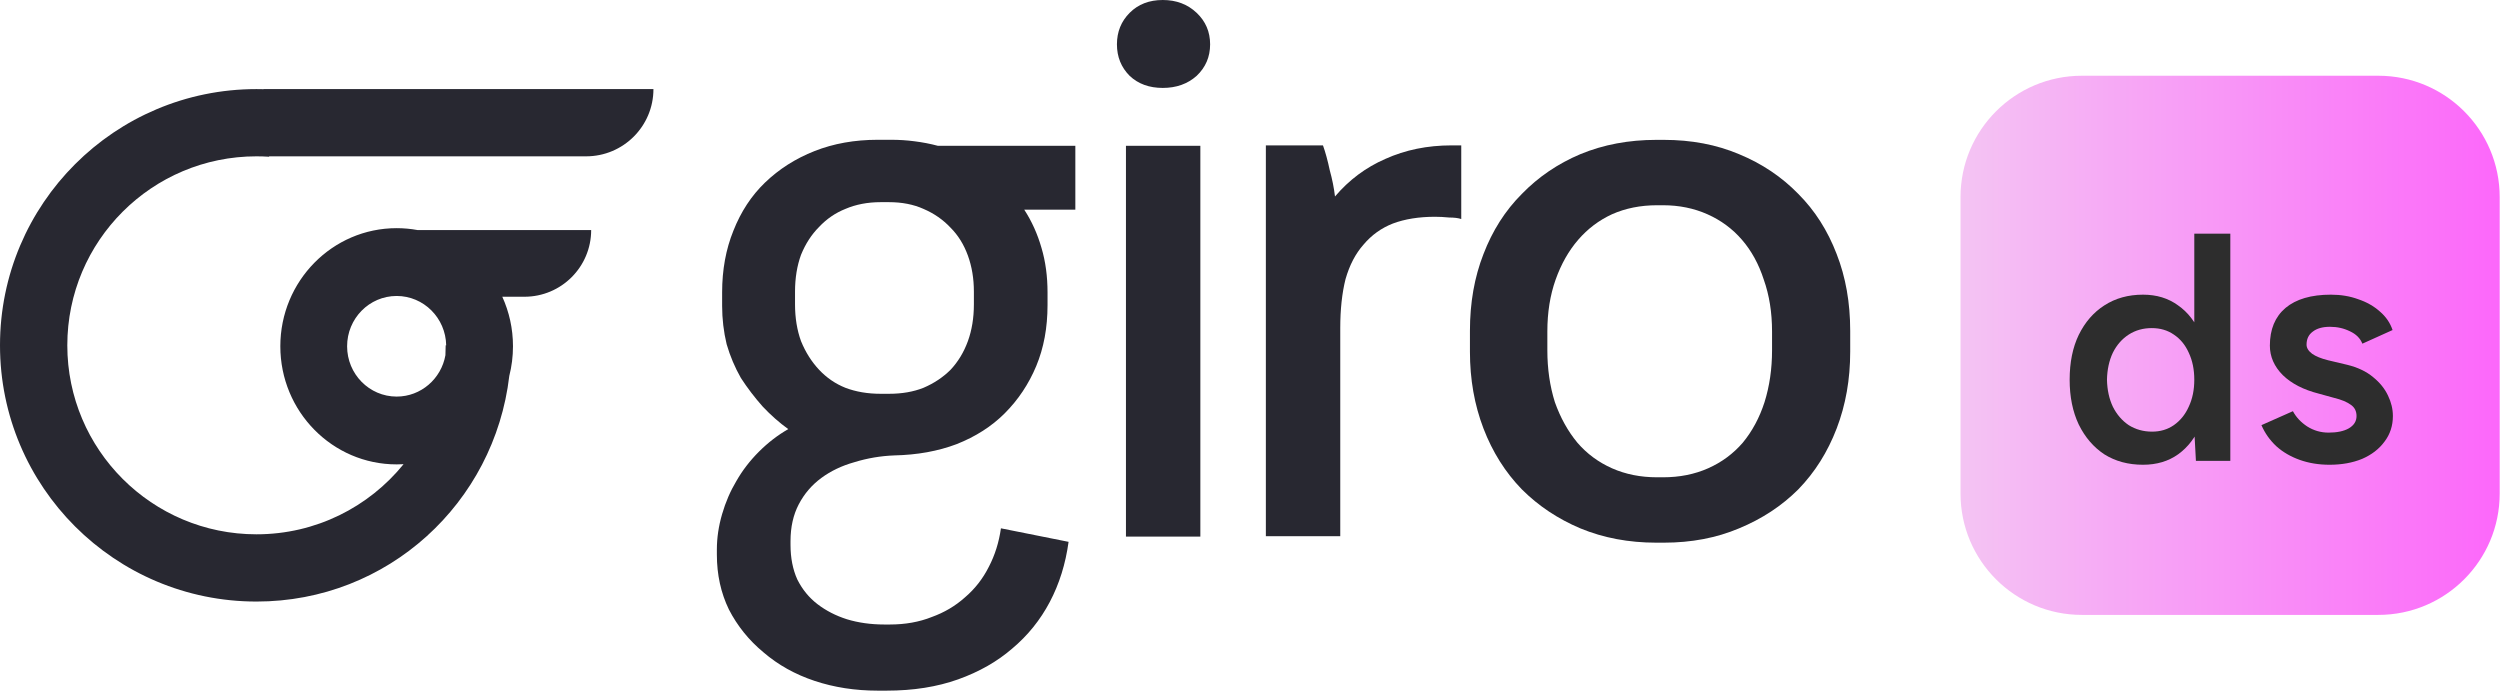
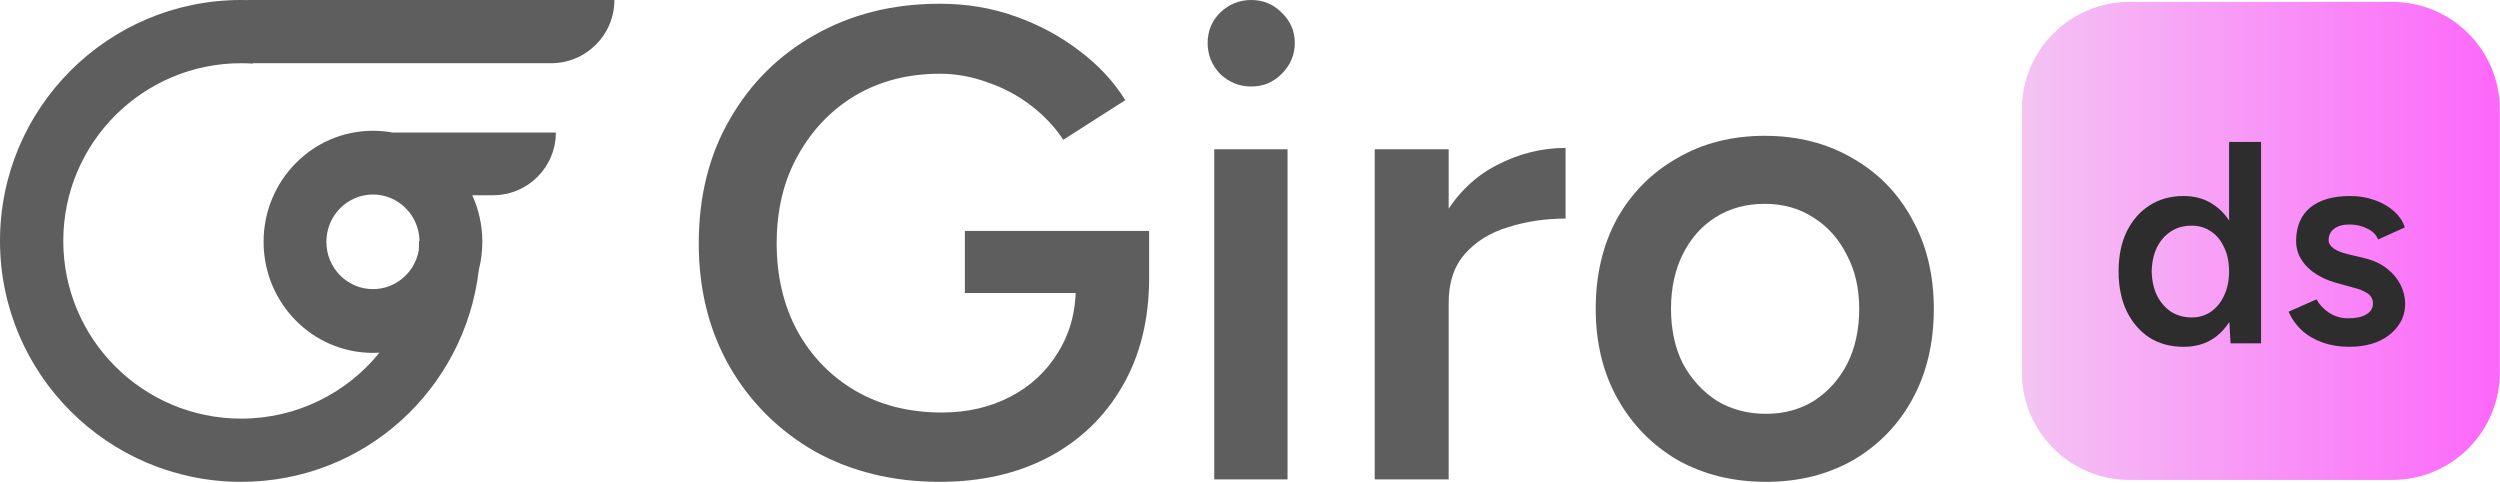
- <svg xmlns="http://www.w3.org/2000/svg" width="1813" height="501" viewBox="0 0 1813 501" fill="none">
-   <path fill-rule="evenodd" clip-rule="evenodd" d="M186.006 64.608C187.735 64.608 189.459 64.636 191.176 64.683V64.611H473.873C473.872 91.541 452.02 113.373 425.063 113.373H195.151V113.672C192.128 113.474 189.079 113.369 186.006 113.369C110.236 113.369 48.812 174.734 48.811 250.427C48.812 326.121 110.236 387.481 186.006 387.482C229.084 387.482 267.522 367.647 292.675 336.622C291.014 336.721 289.34 336.775 287.655 336.775C241.064 336.775 203.294 298.425 203.294 251.118C203.294 203.811 241.064 165.462 287.655 165.462C292.832 165.462 297.899 165.937 302.819 166.843H428.716C428.716 193.549 407.045 215.198 380.313 215.198H364.259C369.236 226.122 372.015 238.29 372.015 251.118C372.015 258.538 371.085 265.737 369.338 272.602C358.539 364.773 281.223 436.246 186.006 436.246C83.278 436.246 0 353.05 0 250.426C0.001 147.803 83.278 64.609 186.006 64.608ZM287.655 214.637C267.812 214.637 251.725 230.97 251.725 251.118C251.725 271.266 267.812 287.6 287.655 287.6C305.317 287.6 320.001 274.659 323.016 257.606C323.139 255.228 323.202 252.835 323.202 250.426H323.575C323.212 230.597 307.27 214.637 287.655 214.637Z" fill="#282831" />
-   <path d="M1201.16 393.548C1181.18 393.548 1162.83 390.096 1146.12 383.193C1129.77 376.289 1115.6 366.843 1103.61 354.853C1091.62 342.499 1082.35 327.784 1075.81 310.708C1069.27 293.631 1066 275.101 1066 255.118V239.858C1066 219.511 1069.27 200.981 1075.81 184.268C1082.35 167.191 1091.62 152.658 1103.61 140.668C1115.6 128.314 1129.77 118.686 1146.12 111.783C1162.83 104.879 1181.18 101.428 1201.16 101.428H1206.61C1226.59 101.428 1244.76 104.879 1261.11 111.783C1277.82 118.686 1292.18 128.314 1304.17 140.668C1316.16 152.658 1325.42 167.191 1331.96 184.268C1338.5 200.981 1341.77 219.511 1341.77 239.858V255.118C1341.77 275.101 1338.5 293.631 1331.96 310.708C1325.42 327.784 1316.16 342.499 1304.17 354.853C1292.18 366.843 1277.82 376.289 1261.11 383.193C1244.76 390.096 1226.59 393.548 1206.61 393.548H1201.16ZM1201.71 346.133H1206.07C1218.06 346.133 1228.96 343.953 1238.77 339.593C1248.58 335.233 1256.93 329.056 1263.84 321.063C1270.74 312.706 1276.01 302.896 1279.64 291.633C1283.27 280.006 1285.09 267.471 1285.09 254.028V240.403C1285.09 226.596 1283.09 214.061 1279.1 202.798C1275.46 191.534 1270.19 181.906 1263.29 173.913C1256.39 165.919 1248.03 159.743 1238.22 155.383C1228.41 151.023 1217.69 148.843 1206.07 148.843H1201.71C1189.72 148.843 1178.82 151.023 1169.01 155.383C1159.56 159.743 1151.38 165.919 1144.48 173.913C1137.58 181.906 1132.13 191.534 1128.13 202.798C1124.13 214.061 1122.14 226.596 1122.14 240.403V254.028C1122.14 267.471 1123.95 280.006 1127.59 291.633C1131.58 302.896 1137.03 312.706 1143.94 321.063C1150.84 329.056 1159.2 335.233 1169.01 339.593C1178.82 343.953 1189.72 346.133 1201.71 346.133Z" fill="#282831" />
-   <path d="M918 388.828V105.428H959.42C961.237 110.514 962.872 116.509 964.325 123.413C966.142 129.953 967.413 136.311 968.14 142.488C978.313 130.498 990.485 121.414 1004.66 115.238C1019.19 108.698 1035.17 105.428 1052.61 105.428H1059.7V158.838C1057.52 158.111 1054.61 157.748 1050.98 157.748C1047.35 157.384 1043.9 157.203 1040.62 157.203C1029 157.203 1018.82 158.838 1010.1 162.108C1001.75 165.378 994.663 170.464 988.85 177.368C983.037 183.908 978.677 192.264 975.77 202.438C973.227 212.611 971.955 224.419 971.955 237.863V388.828H918Z" fill="#282831" />
-   <path d="M816.54 389.13V105.73H870.495V389.13H816.54ZM843.245 63.765C833.435 63.765 825.442 60.858 819.265 55.045C813.088 48.868 810 41.238 810 32.155C810 23.072 813.088 15.442 819.265 9.265C825.442 3.088 833.435 0 843.245 0C853.055 0 861.23 3.088 867.77 9.265C874.31 15.442 877.58 23.072 877.58 32.155C877.58 41.238 874.31 48.868 867.77 55.045C861.23 60.858 853.055 63.765 843.245 63.765Z" fill="#282831" />
-   <path d="M636.503 500.855C620.153 500.855 604.893 498.493 590.723 493.77C576.553 489.047 564.2 482.143 553.663 473.06C543.126 464.34 534.77 453.985 528.593 441.995C522.78 430.005 519.873 416.743 519.873 402.21V398.395C519.873 390.038 521.145 381.5 523.688 372.78C526.231 364.06 529.683 356.067 534.043 348.8C538.403 341.17 543.853 334.085 550.393 327.545C556.933 321.005 564.018 315.555 571.648 311.195C565.108 306.472 558.931 301.022 553.118 294.845C547.305 288.305 542.036 281.402 537.313 274.135C532.953 266.505 529.501 258.33 526.958 249.61C524.778 240.527 523.688 231.262 523.688 221.815V212.005C523.688 195.655 526.413 180.758 531.863 167.315C537.313 153.508 544.943 141.882 554.753 132.435C564.926 122.625 576.916 114.995 590.723 109.545C604.53 104.095 619.79 101.37 636.503 101.37H646.313C652.126 101.37 657.758 101.733 663.208 102.46C669.021 103.187 674.653 104.277 680.103 105.73H779.838V152.055H742.778C748.228 160.412 752.406 169.677 755.313 179.85C758.22 189.66 759.673 200.378 759.673 212.005V221.27C759.673 237.62 756.948 252.335 751.498 265.415C746.048 278.495 738.418 289.94 728.608 299.75C719.161 309.197 707.535 316.645 693.728 322.095C680.285 327.182 665.206 329.907 648.493 330.27C638.683 330.633 629.055 332.268 619.608 335.175C610.525 337.718 602.531 341.533 595.628 346.62C588.725 351.707 583.275 358.065 579.278 365.695C575.281 373.325 573.283 382.227 573.283 392.4V395.125C573.283 404.572 574.918 412.928 578.188 420.195C581.821 427.462 586.726 433.457 592.903 438.18C599.08 442.903 606.165 446.537 614.158 449.08C622.515 451.623 631.598 452.895 641.408 452.895H645.223C656.486 452.895 666.66 451.078 675.743 447.445C684.826 444.175 692.82 439.452 699.723 433.275C706.99 427.098 712.803 419.65 717.163 410.93C721.523 402.573 724.43 393.308 725.883 383.135L774.933 392.945C772.753 408.932 768.211 423.465 761.308 436.545C754.405 449.625 745.321 460.888 734.058 470.335C723.158 479.782 710.078 487.23 694.818 492.68C679.558 498.13 662.3 500.855 643.043 500.855H636.503ZM638.683 285.58H644.678C654.125 285.58 662.481 284.127 669.748 281.22C677.378 277.95 683.918 273.59 689.368 268.14C694.818 262.327 698.996 255.423 701.903 247.43C704.81 239.437 706.263 230.535 706.263 220.725V211.46C706.263 202.013 704.81 193.293 701.903 185.3C698.996 177.307 694.818 170.585 689.368 165.135C683.918 159.322 677.378 154.78 669.748 151.51C662.481 148.24 654.125 146.605 644.678 146.605H638.683C629.236 146.605 620.698 148.24 613.068 151.51C605.801 154.417 599.443 158.777 593.993 164.59C588.543 170.04 584.183 176.762 580.913 184.755C578.006 192.748 576.553 201.65 576.553 211.46V220.725C576.553 230.535 578.006 239.437 580.913 247.43C584.183 255.423 588.543 262.327 593.993 268.14C599.443 273.953 605.801 278.313 613.068 281.22C620.698 284.127 629.236 285.58 638.683 285.58Z" fill="#282831" />
-   <rect x="1421.77" y="54.928" width="391" height="391" rx="88" fill="url(#paint0_linear_124_161)" />
-   <path d="M1689.42 337.038C1681.57 337.038 1674.35 335.861 1667.76 333.507C1661.17 331.153 1655.52 327.857 1650.81 323.62C1646.11 319.226 1642.5 314.126 1639.99 308.319L1662.82 298.197C1665.17 302.591 1668.63 306.279 1673.18 309.261C1677.89 312.243 1683.06 313.734 1688.71 313.734C1694.83 313.734 1699.7 312.714 1703.31 310.673C1707.07 308.476 1708.96 305.495 1708.96 301.728C1708.96 298.119 1707.55 295.373 1704.72 293.489C1701.9 291.449 1697.89 289.801 1692.72 288.546L1681.65 285.486C1670.51 282.661 1661.8 278.188 1655.52 272.068C1649.25 265.791 1646.11 258.65 1646.11 250.647C1646.11 238.877 1649.87 229.775 1657.41 223.341C1665.1 216.907 1676.08 213.689 1690.36 213.689C1697.58 213.689 1704.17 214.788 1710.13 216.985C1716.26 219.025 1721.51 222.007 1725.91 225.93C1730.3 229.697 1733.36 234.169 1735.09 239.348L1713.2 249.235C1711.63 245.311 1708.64 242.33 1704.25 240.289C1699.86 238.092 1694.99 236.994 1689.66 236.994C1684.32 236.994 1680.16 238.171 1677.18 240.525C1674.2 242.722 1672.71 245.861 1672.71 249.941C1672.71 252.295 1674.04 254.492 1676.71 256.532C1679.38 258.415 1683.22 259.984 1688.24 261.24L1702.13 264.535C1709.82 266.419 1716.1 269.4 1720.96 273.481C1725.83 277.404 1729.44 281.876 1731.79 286.898C1734.15 291.763 1735.32 296.706 1735.32 301.728C1735.32 308.79 1733.28 314.989 1729.2 320.325C1725.28 325.66 1719.86 329.819 1712.96 332.801C1706.05 335.626 1698.21 337.038 1689.42 337.038Z" fill="#2D2D2D" />
-   <path d="M1592.48 334.213L1591.3 312.321V169.435H1617.43V334.213H1592.48ZM1554.11 337.038C1543.44 337.038 1534.1 334.527 1526.1 329.505C1518.25 324.326 1512.05 317.108 1507.5 307.849C1503.11 298.59 1500.91 287.761 1500.91 275.364C1500.91 262.809 1503.11 251.981 1507.5 242.879C1512.05 233.62 1518.25 226.479 1526.1 221.458C1534.1 216.279 1543.44 213.689 1554.11 213.689C1563.99 213.689 1572.47 216.279 1579.53 221.458C1586.75 226.479 1592.24 233.62 1596.01 242.879C1599.78 251.981 1601.66 262.809 1601.66 275.364C1601.66 287.761 1599.78 298.59 1596.01 307.849C1592.24 317.108 1586.75 324.326 1579.53 329.505C1572.47 334.527 1563.99 337.038 1554.11 337.038ZM1560.7 313.027C1566.66 313.027 1571.92 311.458 1576.47 308.319C1581.18 305.024 1584.79 300.551 1587.3 294.902C1589.97 289.252 1591.3 282.739 1591.3 275.364C1591.3 267.988 1589.97 261.475 1587.3 255.826C1584.79 250.176 1581.18 245.782 1576.47 242.643C1571.92 239.505 1566.58 237.935 1560.46 237.935C1554.19 237.935 1548.62 239.505 1543.75 242.643C1538.89 245.782 1535.04 250.176 1532.22 255.826C1529.55 261.475 1528.14 267.988 1527.98 275.364C1528.14 282.739 1529.55 289.252 1532.22 294.902C1535.04 300.551 1538.89 305.024 1543.75 308.319C1548.77 311.458 1554.42 313.027 1560.7 313.027Z" fill="#2D2D2D" />
+ <svg xmlns="http://www.w3.org/2000/svg" width="2045" height="395" viewBox="0 0 2045 395" fill="none">
+   <path fill-rule="evenodd" clip-rule="evenodd" d="M197.273 0C199.107 6.77534e-06 200.935 0.029 202.756 0.079V0.003H502.577C502.577 28.564 479.401 51.718 450.811 51.718H206.972V52.036C203.766 51.825 200.532 51.714 197.273 51.714C116.913 51.715 51.769 116.796 51.768 197.075C51.769 277.354 116.913 342.431 197.273 342.431C242.96 342.431 283.727 321.394 310.403 288.491C308.642 288.596 306.867 288.652 305.079 288.652C255.666 288.652 215.609 247.98 215.609 197.807C215.609 147.635 255.666 106.963 305.079 106.963C310.57 106.963 315.944 107.466 321.162 108.428H454.685C454.685 136.751 431.702 159.711 403.35 159.711H386.324C391.602 171.297 394.55 184.203 394.55 197.807C394.55 205.677 393.563 213.312 391.711 220.593C380.257 318.346 298.257 394.149 197.273 394.15C88.322 394.149 0 305.914 0 197.073C0.001 88.234 88.323 0.001 197.273 0ZM305.079 159.116C284.034 159.116 266.973 176.439 266.973 197.807C266.973 219.176 284.034 236.499 305.079 236.499C323.811 236.499 339.385 222.774 342.582 204.689C342.713 202.167 342.78 199.628 342.78 197.073H343.175C342.79 176.044 325.883 159.116 305.079 159.116Z" fill="#5E5E5E" />
+   <path d="M1444.66 394.15C1417.66 394.15 1393.53 388.208 1372.28 376.324C1351.39 364.08 1335.01 347.334 1323.12 326.087C1311.24 304.84 1305.3 280.351 1305.3 252.622C1305.3 224.892 1311.06 200.404 1322.58 179.157C1334.47 157.91 1350.85 141.344 1371.74 129.46C1392.63 117.216 1416.57 111.094 1443.58 111.094C1470.59 111.094 1494.54 117.216 1515.43 129.46C1536.32 141.344 1552.52 157.91 1564.04 179.157C1575.93 200.404 1581.87 224.892 1581.87 252.622C1581.87 280.351 1576.11 304.84 1564.58 326.087C1553.06 347.334 1536.86 364.08 1515.97 376.324C1495.08 388.208 1471.31 394.15 1444.66 394.15ZM1444.66 338.511C1459.43 338.511 1472.57 334.91 1484.1 327.707C1495.62 320.145 1504.62 310.061 1511.11 297.457C1517.59 284.493 1520.83 269.548 1520.83 252.622C1520.83 235.696 1517.41 220.931 1510.57 208.327C1504.08 195.362 1495.08 185.279 1483.56 178.077C1472.03 170.514 1458.71 166.733 1443.58 166.733C1428.46 166.733 1415.13 170.334 1403.61 177.536C1392.09 184.739 1383.08 194.822 1376.6 207.787C1370.12 220.751 1366.88 235.696 1366.88 252.622C1366.88 269.548 1370.12 284.493 1376.6 297.457C1383.44 310.061 1392.63 320.145 1404.15 327.707C1416.03 334.91 1429.54 338.511 1444.66 338.511Z" fill="#5E5E5E" />
+   <path d="M1164.49 248.484C1164.49 219.314 1170.07 195.366 1181.23 176.64C1192.4 157.914 1206.8 144.049 1224.45 135.046C1242.46 125.683 1261.18 121.001 1280.63 121.001V178.801C1264.06 178.801 1248.4 181.141 1233.63 185.823C1219.23 190.144 1207.52 197.347 1198.52 207.43C1189.52 217.514 1185.02 230.838 1185.02 247.404L1164.49 248.484ZM1124.52 392.173V122.081H1185.02V392.173H1124.52Z" fill="#5E5E5E" />
+   <path d="M993.251 392.173V122.081H1053.21V392.173H993.251ZM1023.5 70.764C1013.78 70.764 1005.32 67.343 998.113 60.501C991.271 53.298 987.85 44.835 987.85 35.112C987.85 25.389 991.271 17.106 998.113 10.264C1005.32 3.421 1013.78 0 1023.5 0C1033.23 0 1041.51 3.421 1048.35 10.264C1055.55 17.106 1059.15 25.389 1059.15 35.112C1059.15 44.835 1055.55 53.298 1048.35 60.501C1041.51 67.343 1033.23 70.764 1023.5 70.764Z" fill="#5E5E5E" />
+   <path d="M768.745 394.151C730.572 394.151 696.541 385.868 666.65 369.302C637.12 352.376 613.893 329.328 596.967 300.159C580.041 270.629 571.578 236.957 571.578 199.144C571.578 160.611 580.041 126.76 596.967 97.59C613.893 68.06 637.12 45.012 666.65 28.446C696.541 11.521 730.572 3.058 768.745 3.058C790.713 3.058 811.24 6.479 830.326 13.321C849.773 20.163 867.239 29.527 882.724 41.411C898.209 52.934 910.813 66.439 920.537 81.924L869.759 114.335C862.917 103.892 854.094 94.529 843.29 86.246C832.487 77.963 820.603 71.661 807.638 67.339C795.034 62.658 782.07 60.317 768.745 60.317C742.816 60.317 719.768 66.259 699.602 78.143C679.795 90.027 664.13 106.413 652.606 127.3C641.082 147.827 635.32 171.775 635.32 199.144C635.32 225.793 640.902 249.561 652.065 270.448C663.589 291.336 679.435 307.721 699.602 319.605C720.129 331.489 743.717 337.431 770.366 337.431C791.253 337.431 809.979 333.11 826.545 324.467C843.11 315.824 856.075 303.76 865.438 288.275C875.161 272.789 880.023 254.963 880.023 234.796L939.983 227.234C939.983 261.445 932.601 291.156 917.836 316.364C903.431 341.213 883.264 360.479 857.335 374.164C831.767 387.488 802.236 394.151 768.745 394.151ZM789.272 239.658V188.881H939.983V231.015L906.492 239.658H789.272Z" fill="#5E5E5E" />
+   <rect x="1653.87" y="1.575" width="391" height="391" rx="88" fill="url(#paint0_linear_124_16)" />
+   <path d="M1921.52 283.685C1913.67 283.685 1906.46 282.508 1899.86 280.154C1893.27 277.8 1887.62 274.505 1882.92 270.268C1878.21 265.874 1874.6 260.773 1872.09 254.967L1894.92 244.845C1897.28 249.239 1900.73 252.927 1905.28 255.908C1909.99 258.89 1915.17 260.381 1920.82 260.381C1926.94 260.381 1931.8 259.361 1935.41 257.321C1939.18 255.124 1941.06 252.142 1941.06 248.376C1941.06 244.766 1939.65 242.02 1936.82 240.137C1934 238.097 1930 236.449 1924.82 235.193L1913.75 232.133C1902.61 229.309 1893.9 224.836 1887.62 218.716C1881.35 212.438 1878.21 205.298 1878.21 197.294C1878.21 185.524 1881.97 176.422 1889.51 169.988C1897.2 163.554 1908.18 160.337 1922.46 160.337C1929.68 160.337 1936.27 161.435 1942.24 163.632C1948.36 165.673 1953.61 168.654 1958.01 172.578C1962.4 176.344 1965.46 180.817 1967.19 185.995L1945.3 195.882C1943.73 191.959 1940.75 188.977 1936.35 186.937C1931.96 184.74 1927.09 183.641 1921.76 183.641C1916.42 183.641 1912.26 184.818 1909.28 187.172C1906.3 189.369 1904.81 192.508 1904.81 196.588C1904.81 198.942 1906.14 201.139 1908.81 203.179C1911.48 205.063 1915.32 206.632 1920.34 207.887L1934.23 211.183C1941.92 213.066 1948.2 216.048 1953.06 220.128C1957.93 224.051 1961.54 228.524 1963.89 233.546C1966.25 238.411 1967.42 243.354 1967.42 248.376C1967.42 255.438 1965.38 261.636 1961.3 266.972C1957.38 272.308 1951.97 276.467 1945.06 279.448C1938.16 282.273 1930.31 283.685 1921.52 283.685Z" fill="#2D2D2D" />
+   <path d="M1824.58 280.861L1823.4 258.969V116.082H1849.53V280.861H1824.58ZM1786.21 283.685C1775.54 283.685 1766.2 281.174 1758.2 276.153C1750.35 270.974 1744.15 263.755 1739.6 254.496C1735.21 245.237 1733.01 234.409 1733.01 222.011C1733.01 209.457 1735.21 198.628 1739.6 189.526C1744.15 180.267 1750.35 173.127 1758.2 168.105C1766.2 162.926 1775.54 160.337 1786.21 160.337C1796.1 160.337 1804.57 162.926 1811.63 168.105C1818.85 173.127 1824.34 180.267 1828.11 189.526C1831.88 198.628 1833.76 209.457 1833.76 222.011C1833.76 234.409 1831.88 245.237 1828.11 254.496C1824.34 263.755 1818.85 270.974 1811.63 276.153C1804.57 281.174 1796.1 283.685 1786.21 283.685ZM1792.8 259.675C1798.76 259.675 1804.02 258.105 1808.57 254.967C1813.28 251.671 1816.89 247.199 1819.4 241.549C1822.07 235.9 1823.4 229.387 1823.4 222.011C1823.4 214.635 1822.07 208.123 1819.4 202.473C1816.89 196.824 1813.28 192.429 1808.57 189.291C1804.02 186.152 1798.69 184.583 1792.57 184.583C1786.29 184.583 1780.72 186.152 1775.85 189.291C1770.99 192.429 1767.14 196.824 1764.32 202.473C1761.65 208.123 1760.24 214.635 1760.08 222.011C1760.24 229.387 1761.65 235.9 1764.32 241.549C1767.14 247.199 1770.99 251.671 1775.85 254.967C1780.87 258.105 1786.52 259.675 1792.8 259.675Z" fill="#2D2D2D" />
  <defs>
-     <linearGradient id="paint0_linear_124_161" x1="1421.77" y1="250.428" x2="1812.77" y2="250.428" gradientUnits="userSpaceOnUse">
+     <linearGradient id="paint0_linear_124_16" x1="1653.87" y1="197.075" x2="2044.87" y2="197.075" gradientUnits="userSpaceOnUse">
      <stop stop-color="#F4C4F3" />
      <stop offset="1" stop-color="#FC67FA" />
    </linearGradient>
  </defs>
</svg>
